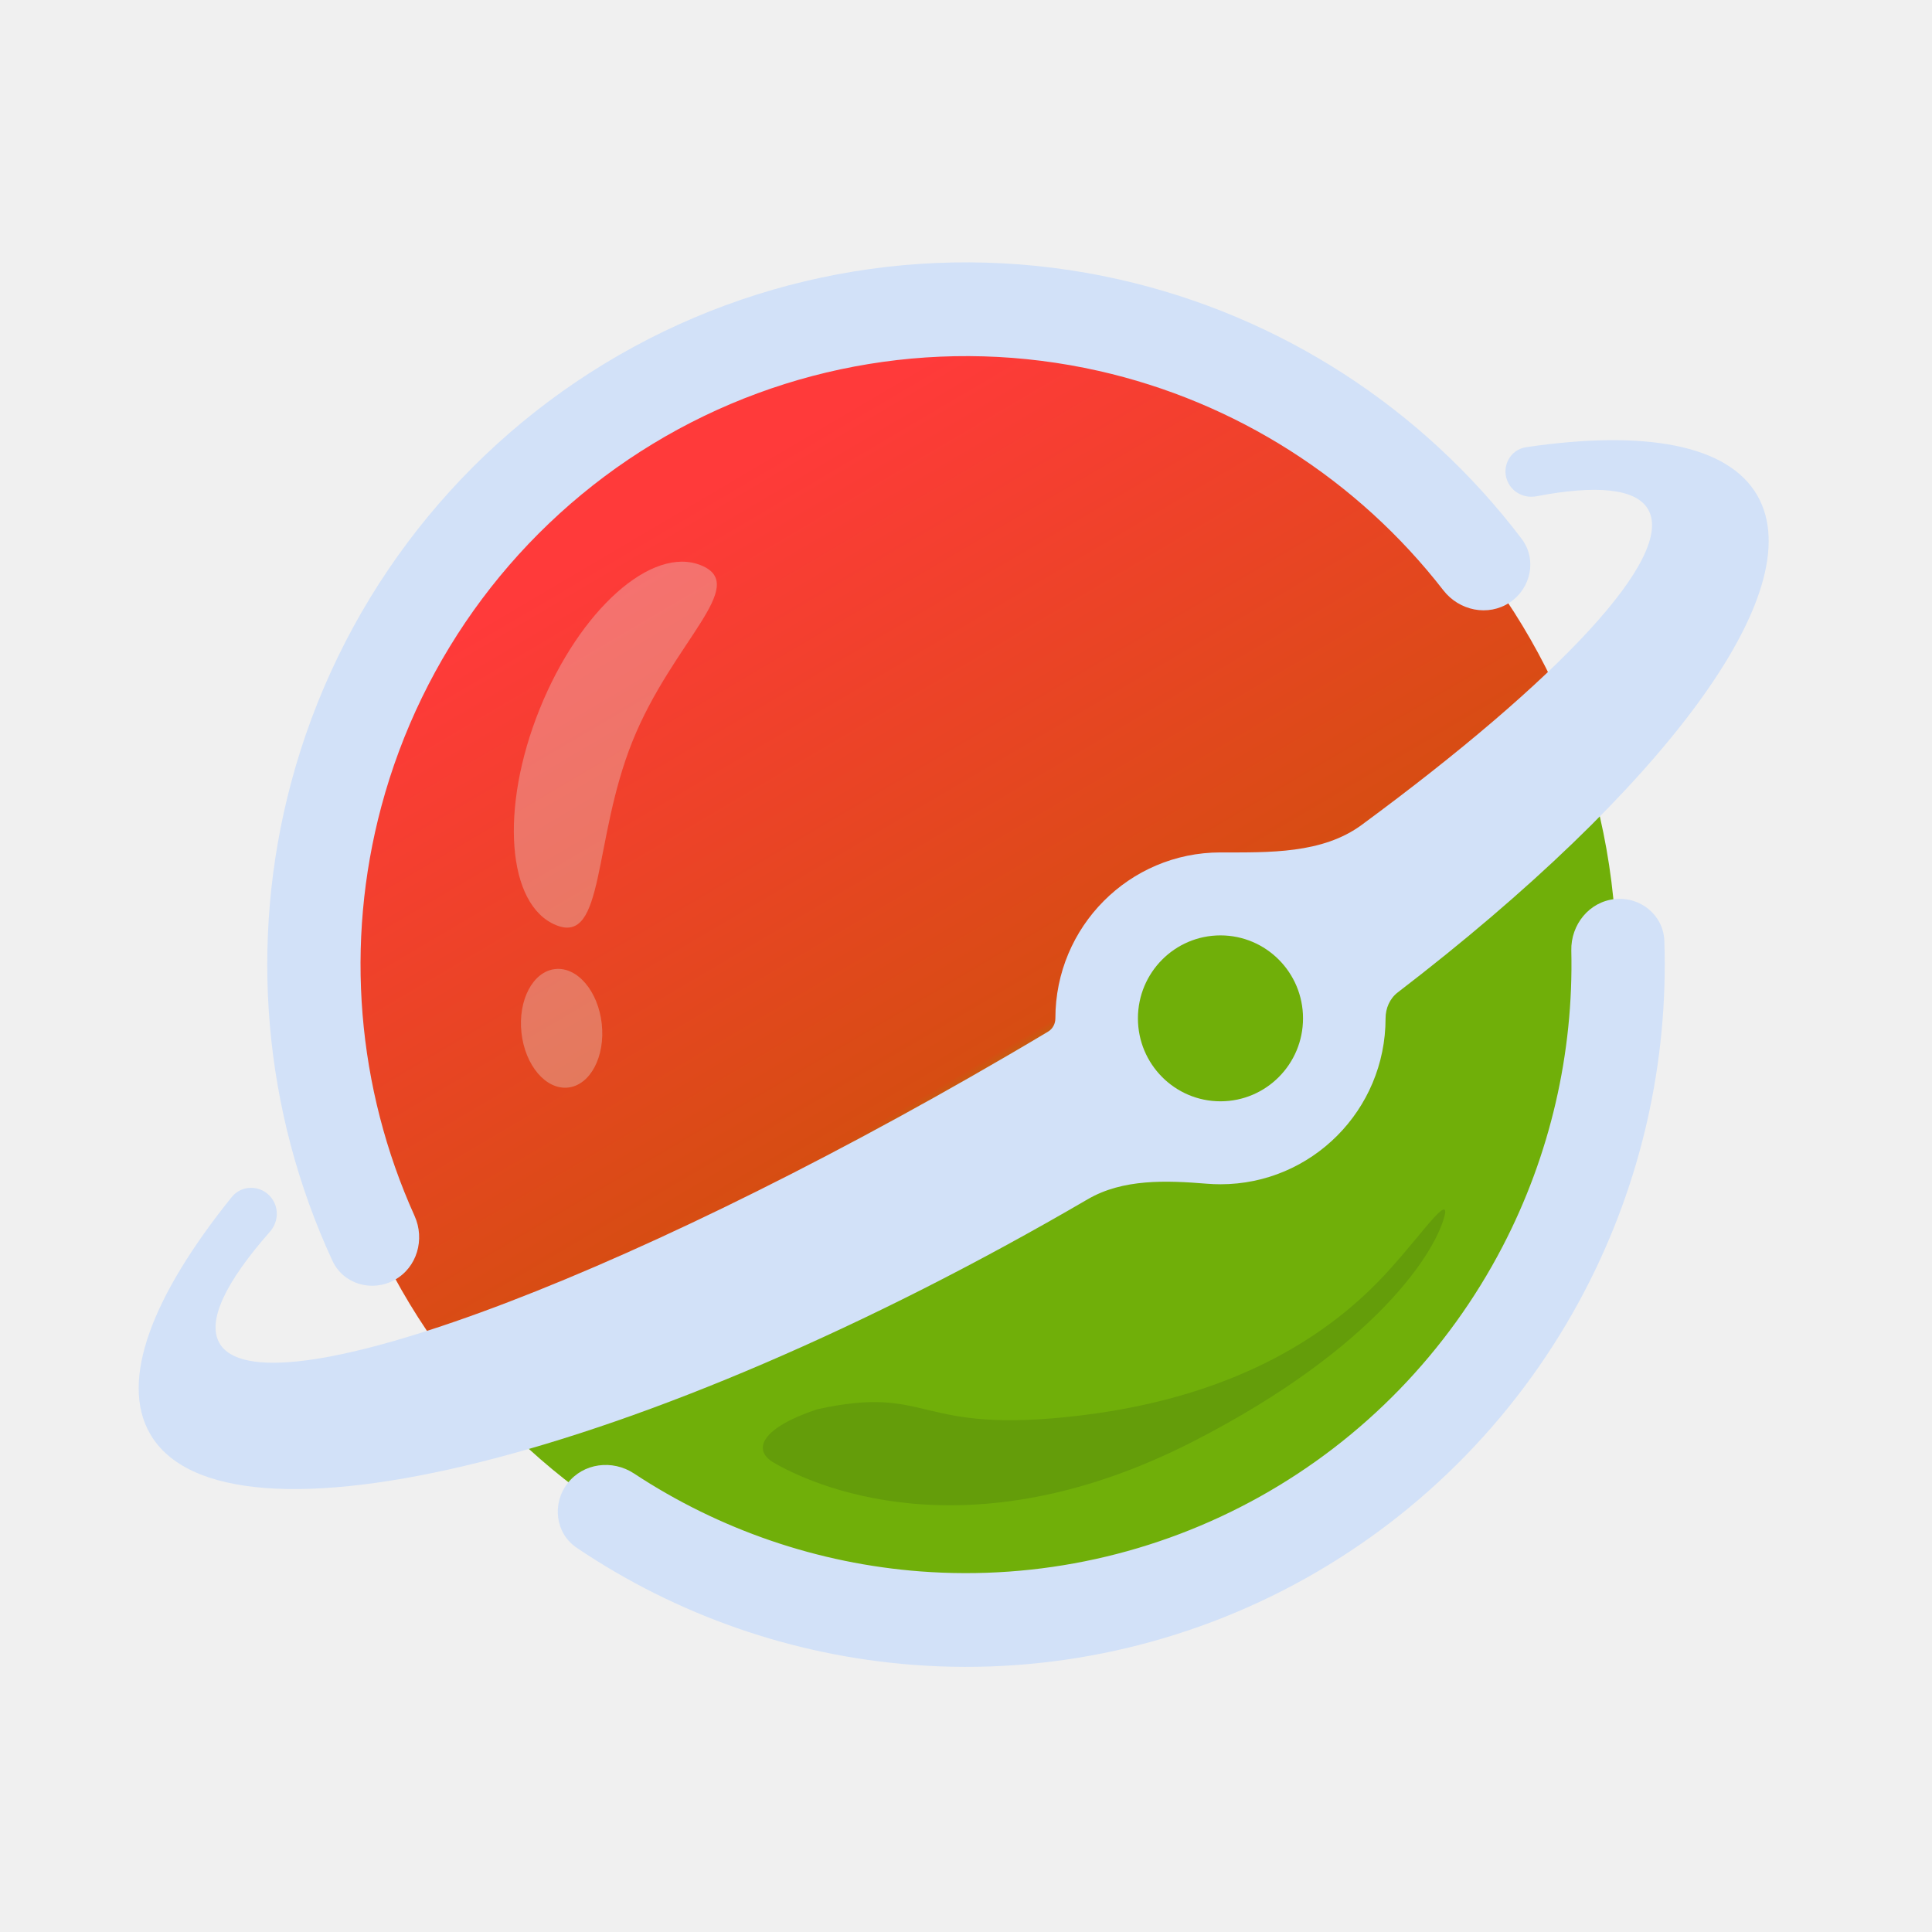
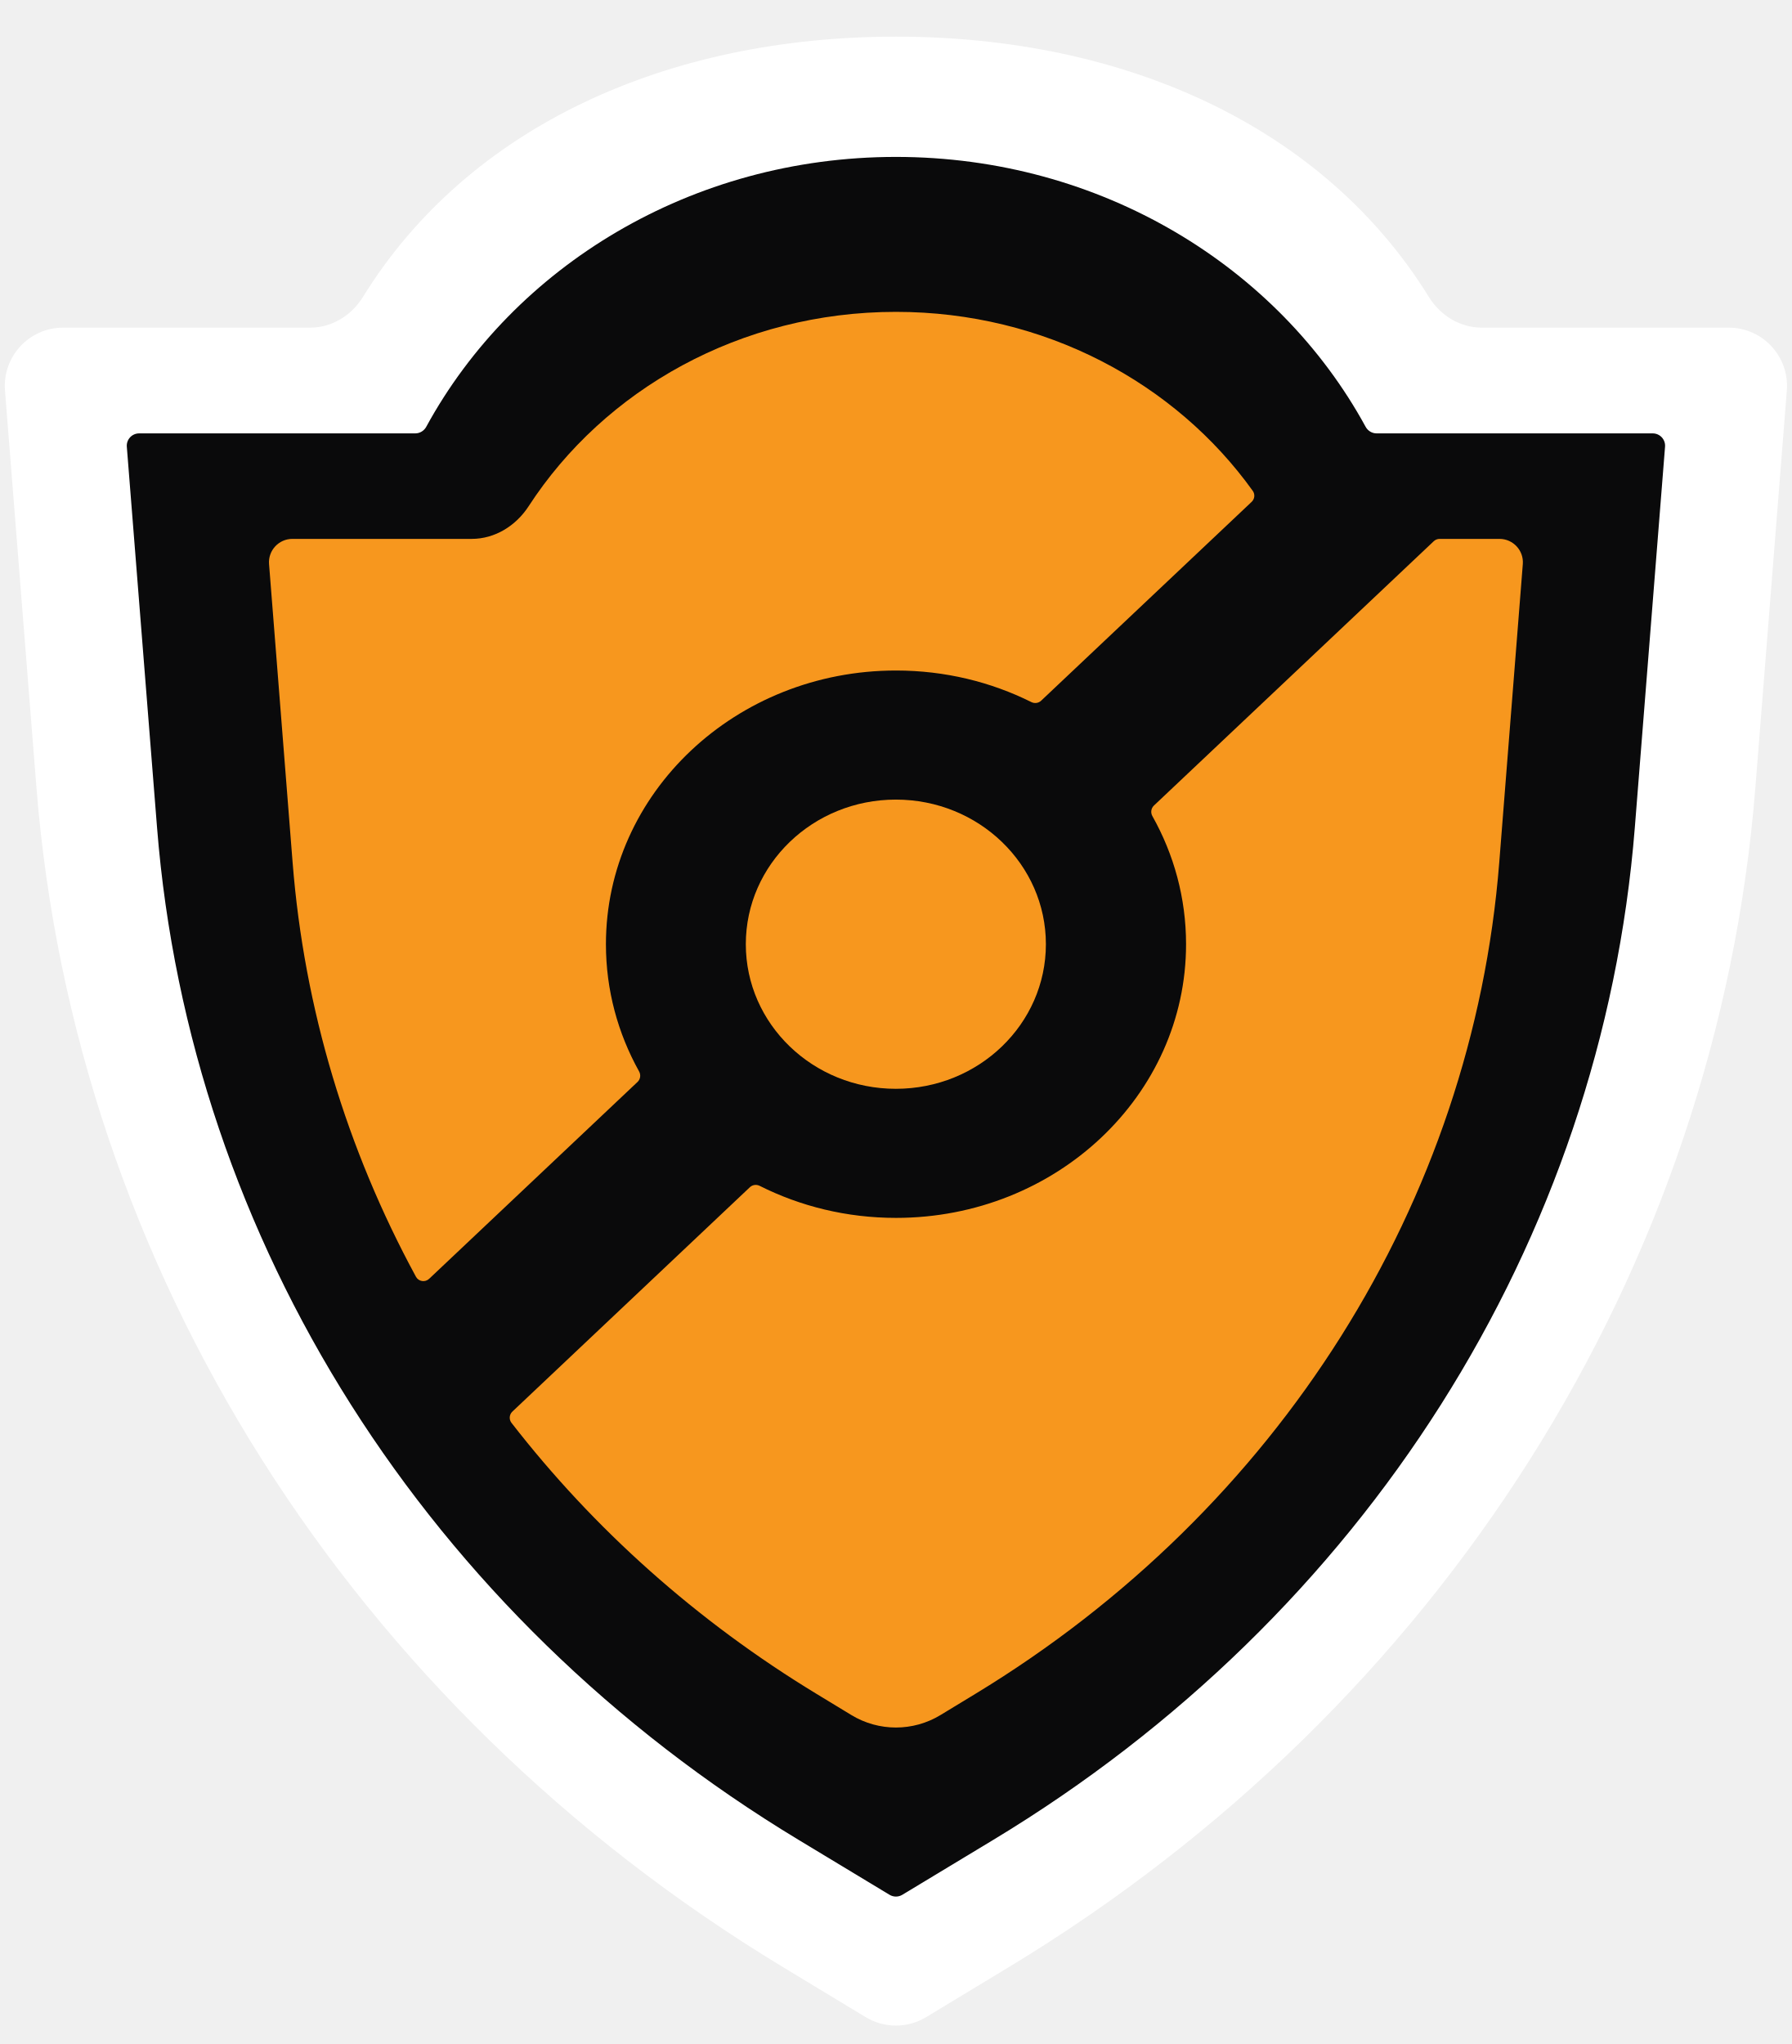
- <svg xmlns="http://www.w3.org/2000/svg" width="84" height="84" viewBox="0 0 84 84" fill="none">
-   <ellipse cx="42" cy="41.94" rx="28.287" ry="28.43" fill="url(#paint0_linear_463_109009)" />
-   <path fill-rule="evenodd" clip-rule="evenodd" d="M10.073 52.049C10.561 51.443 11.5 51.534 11.886 52.21C12.132 52.64 12.066 53.179 11.738 53.551C9.817 55.731 8.988 57.427 9.54 58.394C11.313 61.496 26.656 55.899 43.81 45.892C44.402 45.547 44.988 45.201 45.568 44.854C45.77 44.734 45.886 44.511 45.886 44.276C45.886 40.292 49.1 37.062 53.064 37.062C55.189 37.062 57.491 37.125 59.203 35.866C67.755 29.57 72.835 24.209 71.66 22.153C71.133 21.232 69.411 21.077 66.8 21.577C66.325 21.668 65.84 21.457 65.6 21.038C65.225 20.382 65.61 19.552 66.358 19.442C71.492 18.687 75.134 19.318 76.411 21.552C78.802 25.737 72.222 34.371 60.768 43.151C60.423 43.416 60.242 43.841 60.242 44.276C60.242 48.26 57.028 51.49 53.064 51.49C52.866 51.49 52.67 51.482 52.475 51.466C50.708 51.322 48.825 51.247 47.293 52.141C27.992 63.401 9.737 67.961 6.518 62.328C5.197 60.016 6.612 56.349 10.073 52.049Z" fill="#D2E1F8" />
-   <ellipse cx="53.064" cy="44.276" rx="3.589" ry="3.607" fill="#70AF09" />
-   <g opacity="0.32">
-     <path d="M27.504 32.217C25.763 36.537 26.312 41.093 24.177 40.224C22.042 39.355 21.722 35.148 23.463 30.828C25.204 26.508 28.346 23.71 30.481 24.579C32.617 25.448 29.245 27.897 27.504 32.217Z" fill="#E5E5E5" />
-     <path d="M26.164 44.516C26.319 45.939 25.664 47.178 24.7 47.285C23.736 47.391 22.828 46.324 22.672 44.901C22.517 43.479 23.172 42.239 24.137 42.133C25.101 42.026 26.008 43.093 26.164 44.516Z" fill="#E5E5E5" />
-   </g>
-   <path d="M33.648 63.598C32.665 63.027 33.136 62.071 35.524 61.276C40.558 60.165 39.709 62.41 46.954 61.546C54.198 60.682 58.017 57.681 59.941 55.706C61.48 54.127 62.903 51.989 62.834 52.743C62.507 54.348 59.863 58.576 51.906 62.657C41.96 67.758 35.156 64.473 33.648 63.598Z" fill="#080F1B" fill-opacity="0.11" />
-   <path d="M65.642 26.194C66.572 25.575 66.832 24.314 66.156 23.424C61.837 17.732 55.648 13.727 48.657 12.149C41.009 10.423 32.993 11.734 26.285 15.81C19.576 19.885 14.694 26.409 12.66 34.017C10.803 40.967 11.452 48.329 14.453 54.815C14.925 55.836 16.171 56.194 17.155 55.65C18.134 55.11 18.484 53.883 18.024 52.864C15.515 47.301 14.989 41.014 16.577 35.075C18.34 28.482 22.569 22.829 28.382 19.298C34.195 15.767 41.142 14.63 47.769 16.126C53.732 17.472 59.022 20.856 62.756 25.667C63.446 26.556 64.705 26.818 65.642 26.194Z" fill="#D2E1F8" />
-   <path d="M24.672 64.498C23.989 65.388 24.147 66.67 25.075 67.295C29.425 70.229 34.467 71.988 39.714 72.386C45.634 72.835 51.555 71.531 56.745 68.635C61.936 65.739 66.168 61.378 68.92 56.091C71.359 51.405 72.539 46.174 72.363 40.912C72.325 39.791 71.327 38.977 70.214 39.09C69.098 39.202 68.292 40.203 68.318 41.328C68.42 45.794 67.397 50.225 65.326 54.202C62.942 58.783 59.275 62.562 54.777 65.072C50.279 67.581 45.149 68.711 40.019 68.322C35.565 67.984 31.282 66.514 27.565 64.064C26.629 63.448 25.357 63.606 24.672 64.498Z" fill="#D2E1F8" />
-   <defs>
-     <linearGradient id="paint0_linear_463_109009" x1="12.002" y1="-6.682" x2="55.114" y2="66.402" gradientUnits="userSpaceOnUse">
-       <stop offset="0.395" stop-color="#FF3A3A" />
-       <stop offset="0.72" stop-color="#D64D12" />
-       <stop offset="0.75" stop-color="#70AF09" />
-     </linearGradient>
-   </defs>
+ <svg xmlns="http://www.w3.org/2000/svg" width="128" height="146" viewBox="0 0 128 146" fill="none">
+   <path d="M102.075 21.214C102.889 22.532 104.293 23.403 105.842 23.403H123.492C125.922 23.403 127.836 25.475 127.644 27.897L125.4 56.212C122.673 90.626 102.93 121.837 72.081 140.499L66.156 144.083C64.83 144.885 63.17 144.885 61.844 144.083L55.919 140.499C25.07 121.837 5.327 90.626 2.6 56.212L0.356 27.897C0.164 25.475 2.078 23.403 4.508 23.403H22.159C23.707 23.403 25.111 22.532 25.925 21.214C33.473 9.003 47.697 2.618 64 2.618C80.303 2.618 94.527 9.003 102.075 21.214Z" fill="white" />
+   <path d="M97.554 30.485C97.711 30.773 98.011 30.956 98.34 30.956H118.064C118.579 30.956 118.985 31.395 118.944 31.909L116.785 59.106C114.441 88.633 97.468 115.412 70.949 131.423L64.458 135.342C64.177 135.512 63.826 135.512 63.545 135.342L57.054 131.423C30.535 115.412 13.562 88.633 11.218 59.106L9.059 31.909C9.018 31.395 9.424 30.956 9.939 30.956H29.663C29.992 30.956 30.292 30.773 30.449 30.485C36.689 19.041 49.371 11.208 64.001 11.208C78.632 11.208 91.314 19.041 97.554 30.485Z" fill="#0A0A0B" />
+   <path fill-rule="evenodd" clip-rule="evenodd" d="M29.714 91.196C29.903 91.543 30.369 91.615 30.656 91.343L45.544 77.281C45.749 77.087 45.792 76.777 45.654 76.53C44.141 73.815 43.285 70.724 43.285 67.443C43.285 56.647 52.562 47.894 64.006 47.894C67.498 47.894 70.789 48.709 73.676 50.149C73.908 50.265 74.187 50.227 74.375 50.049L89.414 35.845C89.631 35.64 89.667 35.306 89.493 35.063C83.963 27.347 74.609 22.276 64.002 22.276C52.899 22.276 43.17 27.832 37.762 36.161C36.858 37.553 35.359 38.492 33.7 38.492H20.886C19.911 38.492 19.143 39.323 19.22 40.294L20.903 61.608C21.728 72.066 24.777 82.105 29.714 91.196ZM36.603 100.826C36.377 101.039 36.349 101.388 36.539 101.633C42.41 109.199 49.759 115.788 58.329 120.991L60.821 122.505C62.775 123.691 65.228 123.691 67.182 122.505L69.674 120.991C91.328 107.844 105.186 85.854 107.1 61.608L108.783 40.294C108.86 39.323 108.092 38.492 107.117 38.492H102.839C102.684 38.492 102.536 38.551 102.423 38.657L82.431 57.54C82.225 57.735 82.183 58.046 82.322 58.294C83.857 61.023 84.727 64.138 84.727 67.443C84.727 78.24 75.45 86.992 64.006 86.992C60.486 86.992 57.171 86.164 54.269 84.704C54.037 84.587 53.756 84.624 53.567 84.803L36.603 100.826Z" fill="#F7971E" />
+   <ellipse cx="63.996" cy="67.443" rx="10.718" ry="10.329" fill="#F7971E" />
</svg>
